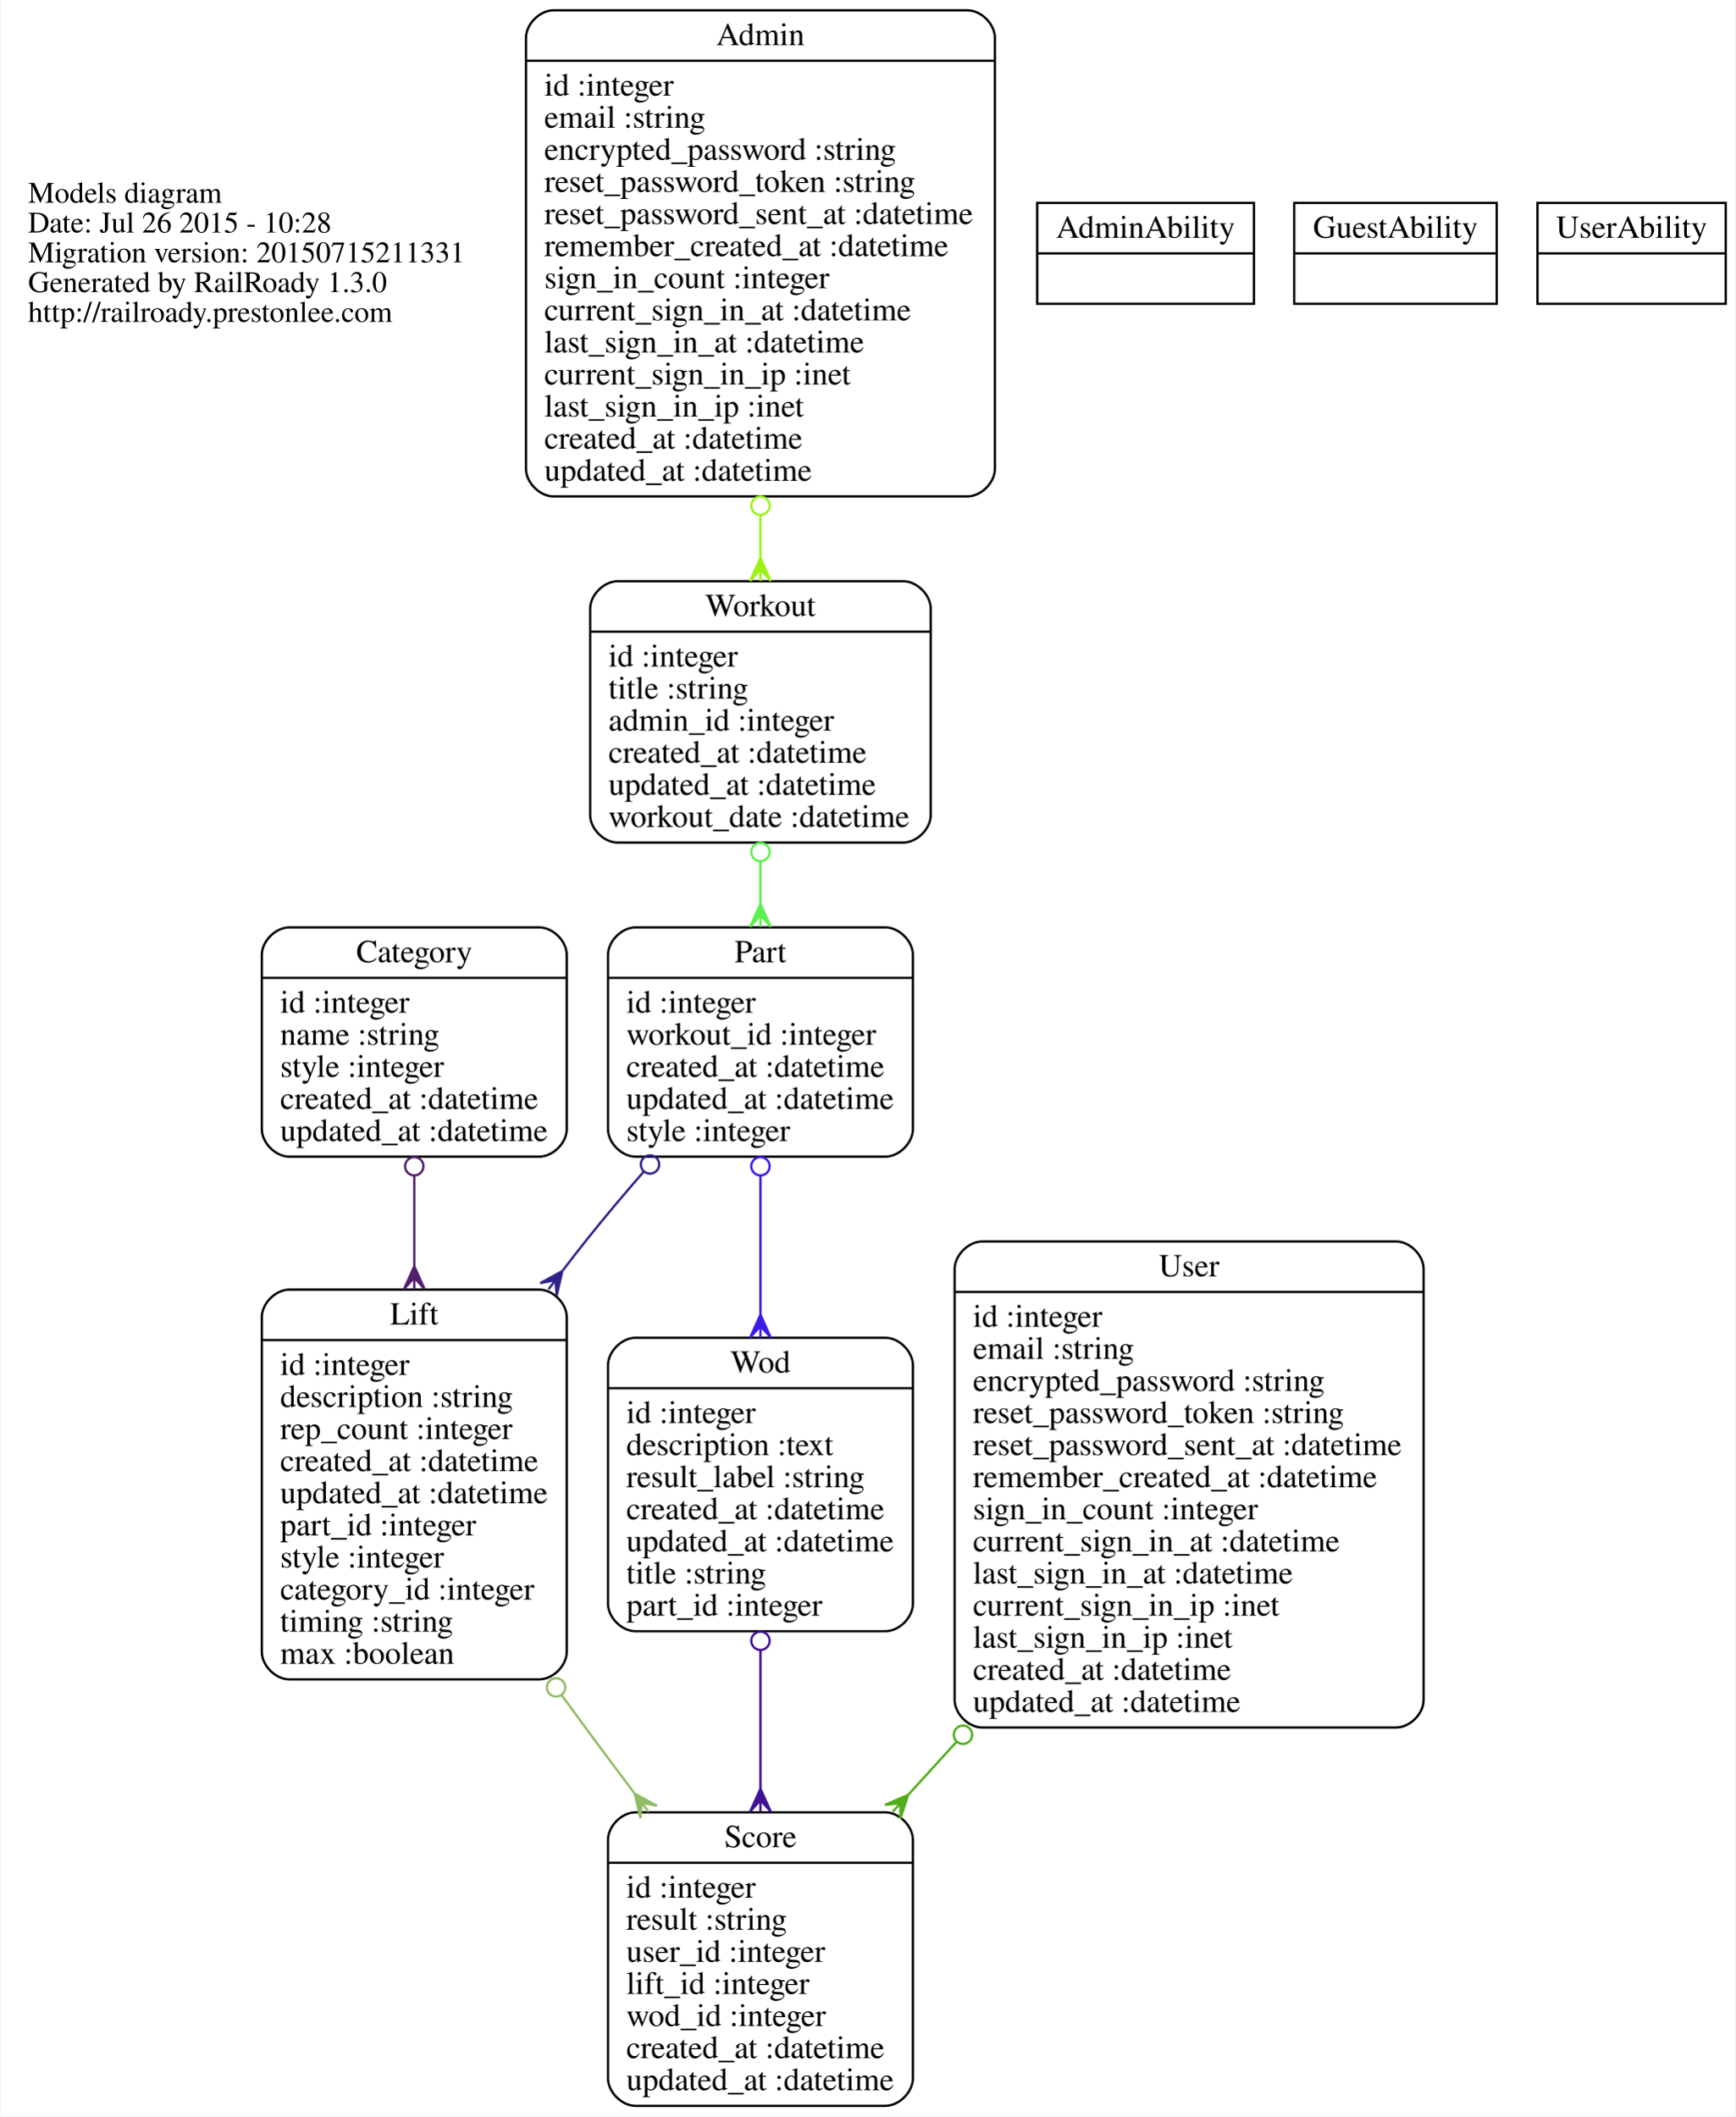
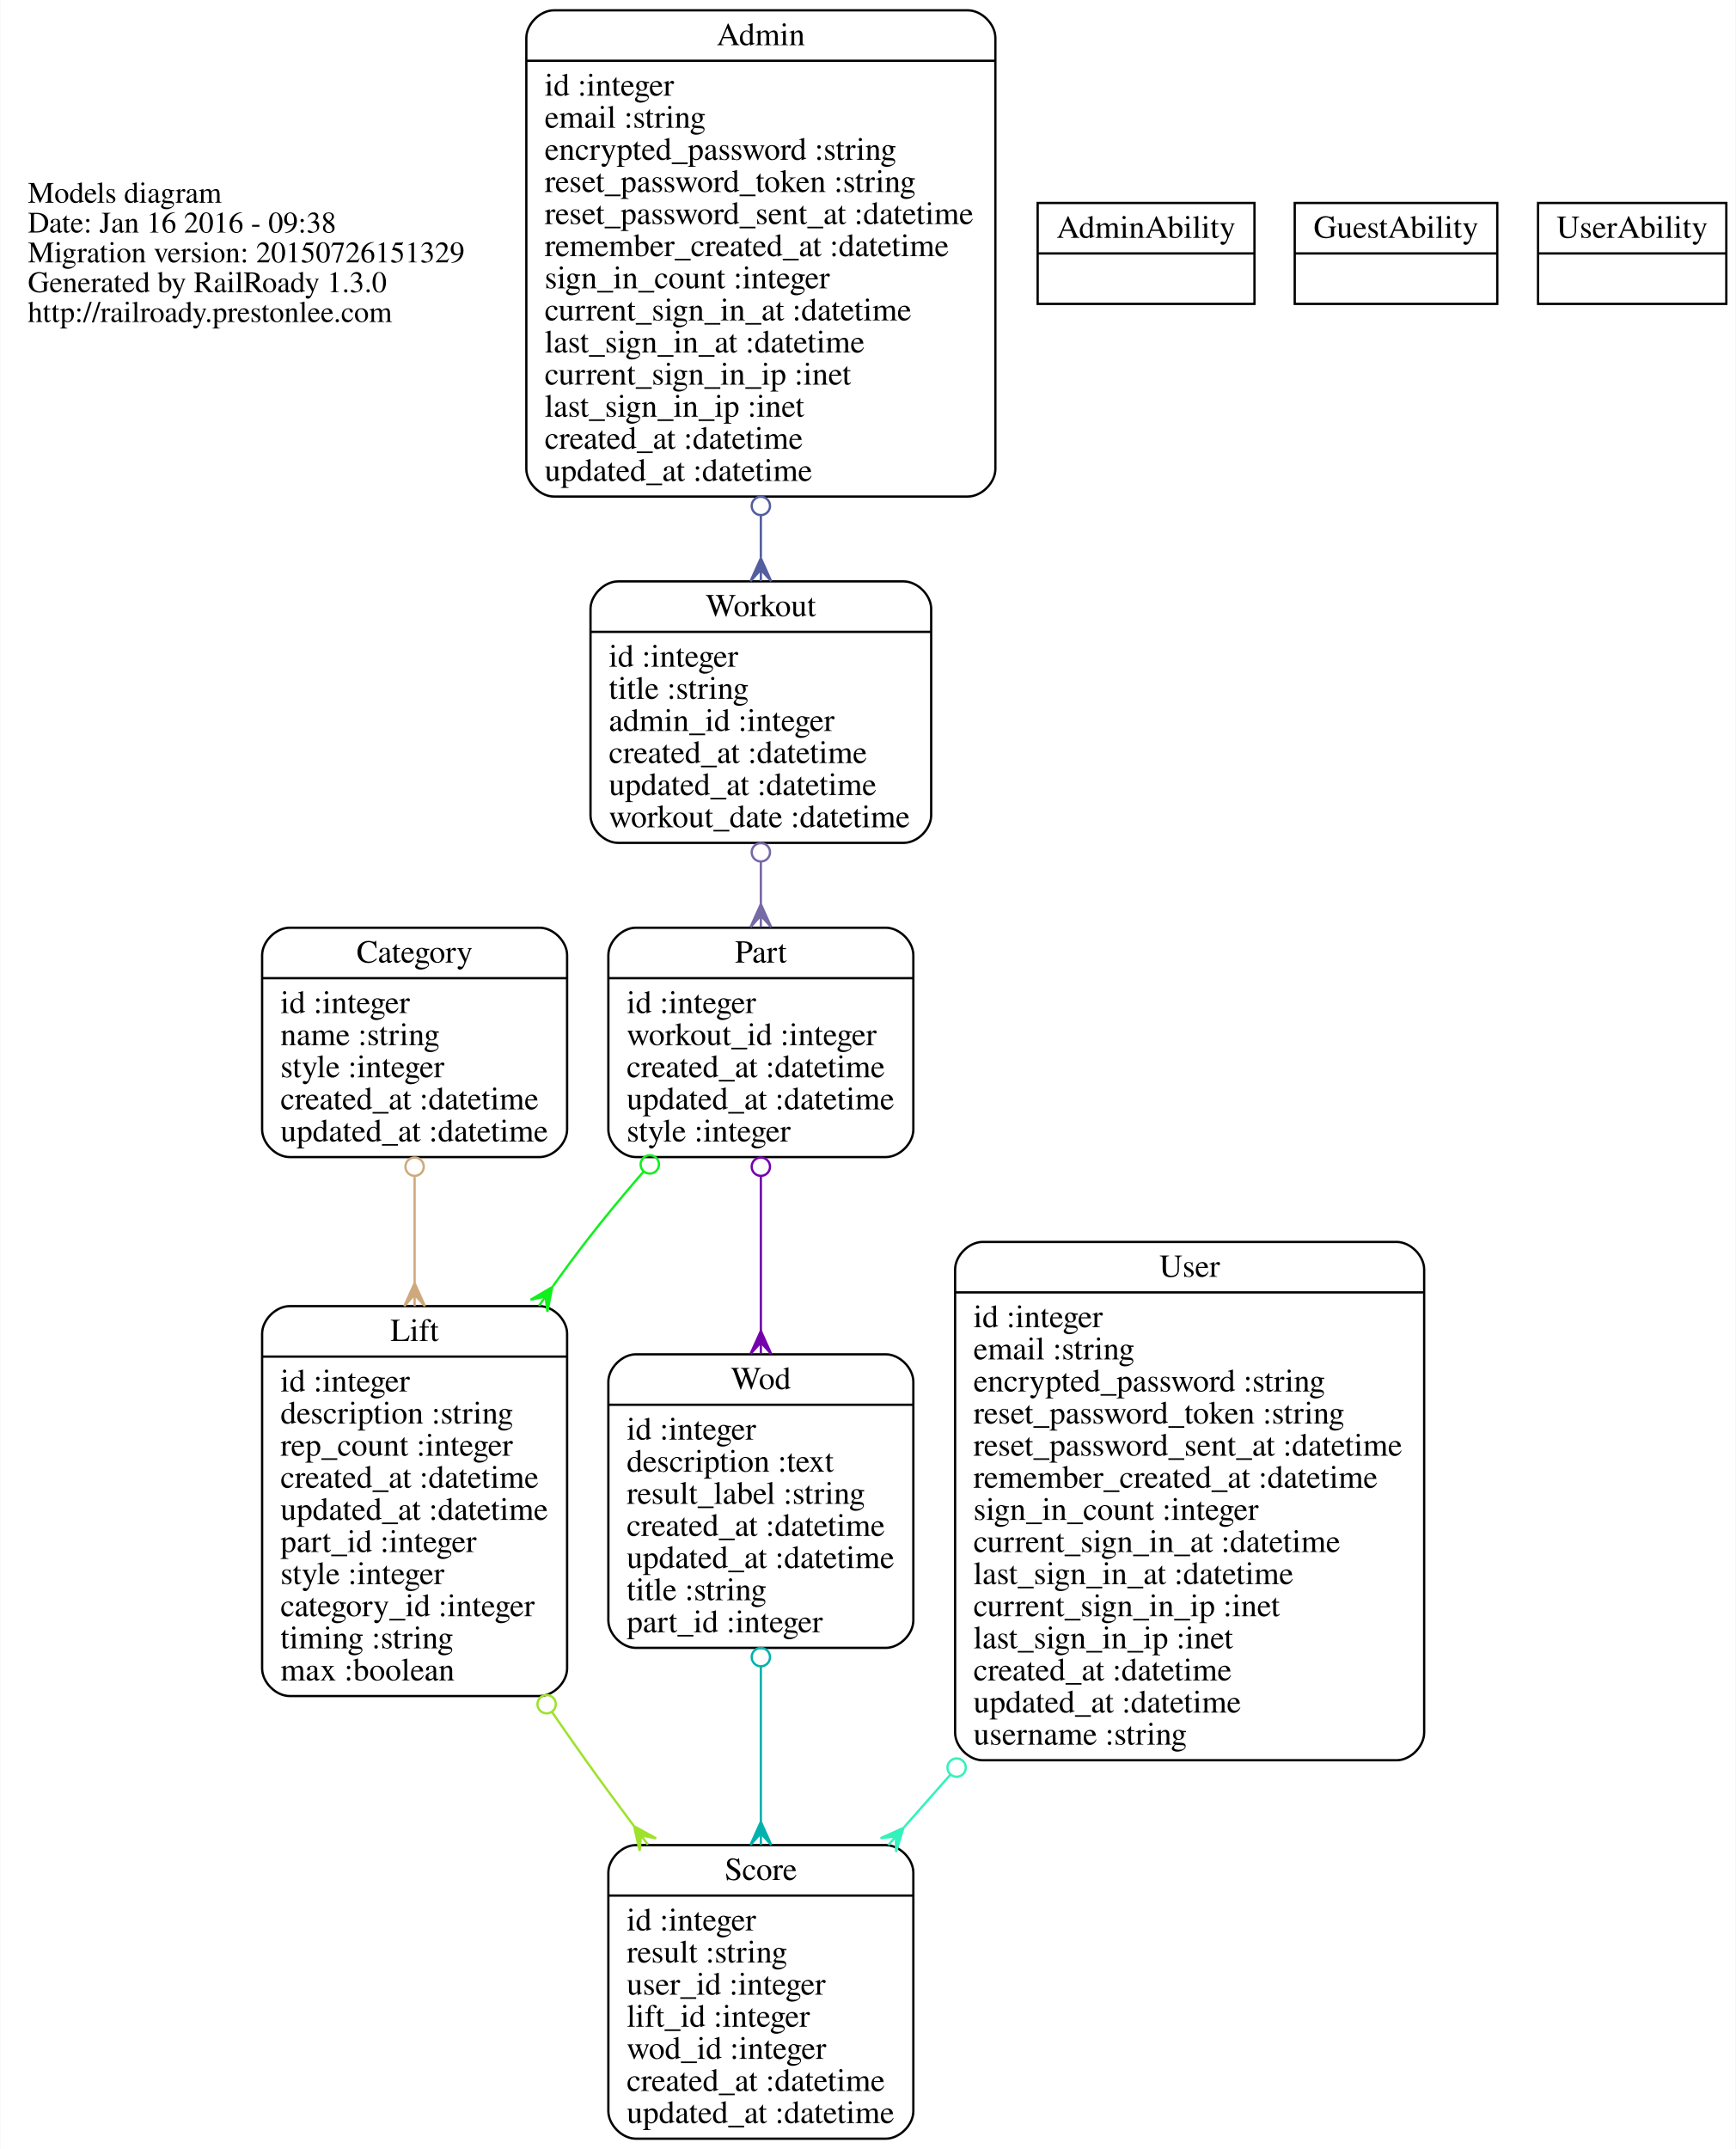
- <svg xmlns="http://www.w3.org/2000/svg" width="757pt" height="923pt" viewBox="0.00 0.00 756.50 923.00">
-   <g id="graph0" class="graph" transform="scale(1 1) rotate(0) translate(4 919)">
-     <polygon fill="white" stroke="none" points="-4,4 -4,-919 752.501,-919 752.501,4 -4,4" />
+ <svg xmlns="http://www.w3.org/2000/svg" width="757pt" height="937pt" viewBox="0.00 0.00 756.74 937.00">
+   <g id="graph0" class="graph" transform="scale(1 1) rotate(0) translate(4 933)">
+     <polygon fill="white" stroke="none" points="-4,4 -4,-933 752.74,-933 752.74,4 -4,4" />
    <g id="node1" class="node">
-       <text text-anchor="start" x="8" y="-830.6" font-family="Times,serif" font-size="13.00">Models diagram</text>
-       <text text-anchor="start" x="8" y="-817.6" font-family="Times,serif" font-size="13.00">Date: Jul 26 2015 - 10:28</text>
-       <text text-anchor="start" x="8" y="-804.6" font-family="Times,serif" font-size="13.00">Migration version: 20150715211331</text>
-       <text text-anchor="start" x="8" y="-791.6" font-family="Times,serif" font-size="13.00">Generated by RailRoady 1.3.0</text>
-       <text text-anchor="start" x="8" y="-778.6" font-family="Times,serif" font-size="13.00">http://railroady.prestonlee.com</text>
+       <text text-anchor="start" x="8" y="-844.6" font-family="Times,serif" font-size="13.00">Models diagram</text>
+       <text text-anchor="start" x="8" y="-831.6" font-family="Times,serif" font-size="13.00">Date: Jan 16 2016 - 09:38</text>
+       <text text-anchor="start" x="8" y="-818.6" font-family="Times,serif" font-size="13.00">Migration version: 20150726151329</text>
+       <text text-anchor="start" x="8" y="-805.6" font-family="Times,serif" font-size="13.00">Generated by RailRoady 1.3.0</text>
+       <text text-anchor="start" x="8" y="-792.6" font-family="Times,serif" font-size="13.00">http://railroady.prestonlee.com</text>
    </g>
    <g id="node2" class="node">
-       <path fill="none" stroke="black" d="M237.172,-702.5C237.172,-702.5 417.728,-702.5 417.728,-702.5 423.728,-702.5 429.728,-708.5 429.728,-714.5 429.728,-714.5 429.728,-902.5 429.728,-902.5 429.728,-908.5 423.728,-914.5 417.728,-914.5 417.728,-914.5 237.172,-914.5 237.172,-914.5 231.172,-914.5 225.172,-908.5 225.172,-902.5 225.172,-902.5 225.172,-714.5 225.172,-714.5 225.172,-708.5 231.172,-702.5 237.172,-702.5" />
-       <text text-anchor="middle" x="327.45" y="-899.3" font-family="Times,serif" font-size="14.00">Admin</text>
-       <polyline fill="none" stroke="black" points="225.172,-892.5 429.728,-892.5 " />
-       <text text-anchor="start" x="233.172" y="-877.3" font-family="Times,serif" font-size="14.00">id :integer</text>
-       <text text-anchor="start" x="233.172" y="-863.3" font-family="Times,serif" font-size="14.00">email :string</text>
-       <text text-anchor="start" x="233.172" y="-849.3" font-family="Times,serif" font-size="14.00">encrypted_password :string</text>
-       <text text-anchor="start" x="233.172" y="-835.3" font-family="Times,serif" font-size="14.00">reset_password_token :string</text>
-       <text text-anchor="start" x="233.172" y="-821.3" font-family="Times,serif" font-size="14.00">reset_password_sent_at :datetime</text>
-       <text text-anchor="start" x="233.172" y="-807.3" font-family="Times,serif" font-size="14.00">remember_created_at :datetime</text>
-       <text text-anchor="start" x="233.172" y="-793.3" font-family="Times,serif" font-size="14.00">sign_in_count :integer</text>
-       <text text-anchor="start" x="233.172" y="-779.3" font-family="Times,serif" font-size="14.00">current_sign_in_at :datetime</text>
-       <text text-anchor="start" x="233.172" y="-765.3" font-family="Times,serif" font-size="14.00">last_sign_in_at :datetime</text>
-       <text text-anchor="start" x="233.172" y="-751.3" font-family="Times,serif" font-size="14.00">current_sign_in_ip :inet</text>
-       <text text-anchor="start" x="233.172" y="-737.3" font-family="Times,serif" font-size="14.00">last_sign_in_ip :inet</text>
-       <text text-anchor="start" x="233.172" y="-723.3" font-family="Times,serif" font-size="14.00">created_at :datetime</text>
-       <text text-anchor="start" x="233.172" y="-709.3" font-family="Times,serif" font-size="14.00">updated_at :datetime</text>
+       <path fill="none" stroke="black" d="M237.41,-716.5C237.41,-716.5 417.966,-716.5 417.966,-716.5 423.966,-716.5 429.966,-722.5 429.966,-728.5 429.966,-728.5 429.966,-916.5 429.966,-916.5 429.966,-922.5 423.966,-928.5 417.966,-928.5 417.966,-928.5 237.41,-928.5 237.41,-928.5 231.41,-928.5 225.41,-922.5 225.41,-916.5 225.41,-916.5 225.41,-728.5 225.41,-728.5 225.41,-722.5 231.41,-716.5 237.41,-716.5" />
+       <text text-anchor="middle" x="327.688" y="-913.3" font-family="Times,serif" font-size="14.00">Admin</text>
+       <polyline fill="none" stroke="black" points="225.41,-906.5 429.966,-906.5 " />
+       <text text-anchor="start" x="233.41" y="-891.3" font-family="Times,serif" font-size="14.00">id :integer</text>
+       <text text-anchor="start" x="233.41" y="-877.3" font-family="Times,serif" font-size="14.00">email :string</text>
+       <text text-anchor="start" x="233.41" y="-863.3" font-family="Times,serif" font-size="14.00">encrypted_password :string</text>
+       <text text-anchor="start" x="233.41" y="-849.3" font-family="Times,serif" font-size="14.00">reset_password_token :string</text>
+       <text text-anchor="start" x="233.41" y="-835.3" font-family="Times,serif" font-size="14.00">reset_password_sent_at :datetime</text>
+       <text text-anchor="start" x="233.41" y="-821.3" font-family="Times,serif" font-size="14.00">remember_created_at :datetime</text>
+       <text text-anchor="start" x="233.41" y="-807.3" font-family="Times,serif" font-size="14.00">sign_in_count :integer</text>
+       <text text-anchor="start" x="233.41" y="-793.3" font-family="Times,serif" font-size="14.00">current_sign_in_at :datetime</text>
+       <text text-anchor="start" x="233.41" y="-779.3" font-family="Times,serif" font-size="14.00">last_sign_in_at :datetime</text>
+       <text text-anchor="start" x="233.41" y="-765.3" font-family="Times,serif" font-size="14.00">current_sign_in_ip :inet</text>
+       <text text-anchor="start" x="233.41" y="-751.3" font-family="Times,serif" font-size="14.00">last_sign_in_ip :inet</text>
+       <text text-anchor="start" x="233.41" y="-737.3" font-family="Times,serif" font-size="14.00">created_at :datetime</text>
+       <text text-anchor="start" x="233.41" y="-723.3" font-family="Times,serif" font-size="14.00">updated_at :datetime</text>
    </g>
    <g id="node12" class="node">
-       <path fill="none" stroke="black" d="M265.165,-551.5C265.165,-551.5 389.734,-551.5 389.734,-551.5 395.734,-551.5 401.734,-557.5 401.734,-563.5 401.734,-563.5 401.734,-653.5 401.734,-653.5 401.734,-659.5 395.734,-665.5 389.734,-665.5 389.734,-665.5 265.165,-665.5 265.165,-665.5 259.165,-665.5 253.165,-659.5 253.165,-653.5 253.165,-653.5 253.165,-563.5 253.165,-563.5 253.165,-557.5 259.165,-551.5 265.165,-551.5" />
-       <text text-anchor="middle" x="327.45" y="-650.3" font-family="Times,serif" font-size="14.00">Workout</text>
-       <polyline fill="none" stroke="black" points="253.165,-643.5 401.734,-643.5 " />
-       <text text-anchor="start" x="261.165" y="-628.3" font-family="Times,serif" font-size="14.00">id :integer</text>
-       <text text-anchor="start" x="261.165" y="-614.3" font-family="Times,serif" font-size="14.00">title :string</text>
-       <text text-anchor="start" x="261.165" y="-600.3" font-family="Times,serif" font-size="14.00">admin_id :integer</text>
-       <text text-anchor="start" x="261.165" y="-586.3" font-family="Times,serif" font-size="14.00">created_at :datetime</text>
-       <text text-anchor="start" x="261.165" y="-572.3" font-family="Times,serif" font-size="14.00">updated_at :datetime</text>
-       <text text-anchor="start" x="261.165" y="-558.3" font-family="Times,serif" font-size="14.00">workout_date :datetime</text>
+       <path fill="none" stroke="black" d="M265.403,-565.5C265.403,-565.5 389.972,-565.5 389.972,-565.5 395.972,-565.5 401.972,-571.5 401.972,-577.5 401.972,-577.5 401.972,-667.5 401.972,-667.5 401.972,-673.5 395.972,-679.5 389.972,-679.5 389.972,-679.5 265.403,-679.5 265.403,-679.5 259.403,-679.5 253.403,-673.5 253.403,-667.5 253.403,-667.5 253.403,-577.5 253.403,-577.5 253.403,-571.5 259.403,-565.5 265.403,-565.5" />
+       <text text-anchor="middle" x="327.688" y="-664.3" font-family="Times,serif" font-size="14.00">Workout</text>
+       <polyline fill="none" stroke="black" points="253.403,-657.5 401.972,-657.5 " />
+       <text text-anchor="start" x="261.403" y="-642.3" font-family="Times,serif" font-size="14.00">id :integer</text>
+       <text text-anchor="start" x="261.403" y="-628.3" font-family="Times,serif" font-size="14.00">title :string</text>
+       <text text-anchor="start" x="261.403" y="-614.3" font-family="Times,serif" font-size="14.00">admin_id :integer</text>
+       <text text-anchor="start" x="261.403" y="-600.3" font-family="Times,serif" font-size="14.00">created_at :datetime</text>
+       <text text-anchor="start" x="261.403" y="-586.3" font-family="Times,serif" font-size="14.00">updated_at :datetime</text>
+       <text text-anchor="start" x="261.403" y="-572.3" font-family="Times,serif" font-size="14.00">workout_date :datetime</text>
    </g>
    <g id="edge1" class="edge">
-       <path fill="none" stroke="#9bf218" d="M327.45,-694.119C327.45,-687.975 327.45,-681.907 327.45,-676.012" />
-       <ellipse fill="none" stroke="#9bf218" cx="327.45" cy="-698.413" rx="4" ry="4" />
-       <polygon fill="#9bf218" stroke="#9bf218" points="327.45,-675.609 331.95,-665.608 327.45,-670.609 327.45,-665.609 327.45,-665.609 327.45,-665.609 327.45,-670.609 322.95,-665.609 327.45,-675.609 327.45,-675.609" />
+       <path fill="none" stroke="#535e9f" d="M327.688,-708.119C327.688,-701.975 327.688,-695.907 327.688,-690.012" />
+       <ellipse fill="none" stroke="#535e9f" cx="327.688" cy="-712.413" rx="4" ry="4" />
+       <polygon fill="#535e9f" stroke="#535e9f" points="327.688,-689.609 332.188,-679.608 327.688,-684.609 327.688,-679.609 327.688,-679.609 327.688,-679.609 327.688,-684.609 323.188,-679.609 327.688,-689.609 327.688,-689.609" />
    </g>
    <g id="node3" class="node">
-       <polygon fill="none" stroke="black" points="448.17,-786.5 448.17,-830.5 542.729,-830.5 542.729,-786.5 448.17,-786.5" />
-       <text text-anchor="middle" x="495.45" y="-815.3" font-family="Times,serif" font-size="14.00">AdminAbility</text>
-       <polyline fill="none" stroke="black" points="448.17,-808.5 542.729,-808.5 " />
-       <text text-anchor="middle" x="495.45" y="-793.3" font-family="Times,serif" font-size="14.00"> </text>
+       <polygon fill="none" stroke="black" points="448.408,-800.5 448.408,-844.5 542.967,-844.5 542.967,-800.5 448.408,-800.5" />
+       <text text-anchor="middle" x="495.688" y="-829.3" font-family="Times,serif" font-size="14.00">AdminAbility</text>
+       <polyline fill="none" stroke="black" points="448.408,-822.5 542.967,-822.5 " />
+       <text text-anchor="middle" x="495.688" y="-807.3" font-family="Times,serif" font-size="14.00"> </text>
    </g>
    <g id="node4" class="node">
-       <path fill="none" stroke="black" d="M121.944,-414.5C121.944,-414.5 230.955,-414.5 230.955,-414.5 236.955,-414.5 242.955,-420.5 242.955,-426.5 242.955,-426.5 242.955,-502.5 242.955,-502.5 242.955,-508.5 236.955,-514.5 230.955,-514.5 230.955,-514.5 121.944,-514.5 121.944,-514.5 115.944,-514.5 109.944,-508.5 109.944,-502.5 109.944,-502.5 109.944,-426.5 109.944,-426.5 109.944,-420.5 115.944,-414.5 121.944,-414.5" />
-       <text text-anchor="middle" x="176.45" y="-499.3" font-family="Times,serif" font-size="14.00">Category</text>
-       <polyline fill="none" stroke="black" points="109.944,-492.5 242.955,-492.5 " />
-       <text text-anchor="start" x="117.944" y="-477.3" font-family="Times,serif" font-size="14.00">id :integer</text>
-       <text text-anchor="start" x="117.944" y="-463.3" font-family="Times,serif" font-size="14.00">name :string</text>
-       <text text-anchor="start" x="117.944" y="-449.3" font-family="Times,serif" font-size="14.00">style :integer</text>
-       <text text-anchor="start" x="117.944" y="-435.3" font-family="Times,serif" font-size="14.00">created_at :datetime</text>
-       <text text-anchor="start" x="117.944" y="-421.3" font-family="Times,serif" font-size="14.00">updated_at :datetime</text>
+       <path fill="none" stroke="black" d="M122.182,-428.5C122.182,-428.5 231.193,-428.5 231.193,-428.5 237.193,-428.5 243.193,-434.5 243.193,-440.5 243.193,-440.5 243.193,-516.5 243.193,-516.5 243.193,-522.5 237.193,-528.5 231.193,-528.5 231.193,-528.5 122.182,-528.5 122.182,-528.5 116.182,-528.5 110.182,-522.5 110.182,-516.5 110.182,-516.5 110.182,-440.5 110.182,-440.5 110.182,-434.5 116.182,-428.5 122.182,-428.5" />
+       <text text-anchor="middle" x="176.688" y="-513.3" font-family="Times,serif" font-size="14.00">Category</text>
+       <polyline fill="none" stroke="black" points="110.182,-506.5 243.193,-506.5 " />
+       <text text-anchor="start" x="118.182" y="-491.3" font-family="Times,serif" font-size="14.00">id :integer</text>
+       <text text-anchor="start" x="118.182" y="-477.3" font-family="Times,serif" font-size="14.00">name :string</text>
+       <text text-anchor="start" x="118.182" y="-463.3" font-family="Times,serif" font-size="14.00">style :integer</text>
+       <text text-anchor="start" x="118.182" y="-449.3" font-family="Times,serif" font-size="14.00">created_at :datetime</text>
+       <text text-anchor="start" x="118.182" y="-435.3" font-family="Times,serif" font-size="14.00">updated_at :datetime</text>
    </g>
    <g id="node6" class="node">
-       <path fill="none" stroke="black" d="M121.944,-186.5C121.944,-186.5 230.955,-186.5 230.955,-186.5 236.955,-186.5 242.955,-192.5 242.955,-198.5 242.955,-198.5 242.955,-344.5 242.955,-344.5 242.955,-350.5 236.955,-356.5 230.955,-356.5 230.955,-356.5 121.944,-356.5 121.944,-356.5 115.944,-356.5 109.944,-350.5 109.944,-344.5 109.944,-344.5 109.944,-198.5 109.944,-198.5 109.944,-192.5 115.944,-186.5 121.944,-186.5" />
-       <text text-anchor="middle" x="176.45" y="-341.3" font-family="Times,serif" font-size="14.00">Lift</text>
-       <polyline fill="none" stroke="black" points="109.944,-334.5 242.955,-334.5 " />
-       <text text-anchor="start" x="117.944" y="-319.3" font-family="Times,serif" font-size="14.00">id :integer</text>
-       <text text-anchor="start" x="117.944" y="-305.3" font-family="Times,serif" font-size="14.00">description :string</text>
-       <text text-anchor="start" x="117.944" y="-291.3" font-family="Times,serif" font-size="14.00">rep_count :integer</text>
-       <text text-anchor="start" x="117.944" y="-277.3" font-family="Times,serif" font-size="14.00">created_at :datetime</text>
-       <text text-anchor="start" x="117.944" y="-263.3" font-family="Times,serif" font-size="14.00">updated_at :datetime</text>
-       <text text-anchor="start" x="117.944" y="-249.3" font-family="Times,serif" font-size="14.00">part_id :integer</text>
-       <text text-anchor="start" x="117.944" y="-235.3" font-family="Times,serif" font-size="14.00">style :integer</text>
-       <text text-anchor="start" x="117.944" y="-221.3" font-family="Times,serif" font-size="14.00">category_id :integer</text>
-       <text text-anchor="start" x="117.944" y="-207.3" font-family="Times,serif" font-size="14.00">timing :string</text>
-       <text text-anchor="start" x="117.944" y="-193.3" font-family="Times,serif" font-size="14.00">max :boolean</text>
+       <path fill="none" stroke="black" d="M122.182,-193.5C122.182,-193.5 231.193,-193.5 231.193,-193.5 237.193,-193.5 243.193,-199.5 243.193,-205.5 243.193,-205.5 243.193,-351.5 243.193,-351.5 243.193,-357.5 237.193,-363.5 231.193,-363.5 231.193,-363.5 122.182,-363.5 122.182,-363.5 116.182,-363.5 110.182,-357.5 110.182,-351.5 110.182,-351.5 110.182,-205.5 110.182,-205.5 110.182,-199.5 116.182,-193.5 122.182,-193.5" />
+       <text text-anchor="middle" x="176.688" y="-348.3" font-family="Times,serif" font-size="14.00">Lift</text>
+       <polyline fill="none" stroke="black" points="110.182,-341.5 243.193,-341.5 " />
+       <text text-anchor="start" x="118.182" y="-326.3" font-family="Times,serif" font-size="14.00">id :integer</text>
+       <text text-anchor="start" x="118.182" y="-312.3" font-family="Times,serif" font-size="14.00">description :string</text>
+       <text text-anchor="start" x="118.182" y="-298.3" font-family="Times,serif" font-size="14.00">rep_count :integer</text>
+       <text text-anchor="start" x="118.182" y="-284.3" font-family="Times,serif" font-size="14.00">created_at :datetime</text>
+       <text text-anchor="start" x="118.182" y="-270.3" font-family="Times,serif" font-size="14.00">updated_at :datetime</text>
+       <text text-anchor="start" x="118.182" y="-256.3" font-family="Times,serif" font-size="14.00">part_id :integer</text>
+       <text text-anchor="start" x="118.182" y="-242.3" font-family="Times,serif" font-size="14.00">style :integer</text>
+       <text text-anchor="start" x="118.182" y="-228.3" font-family="Times,serif" font-size="14.00">category_id :integer</text>
+       <text text-anchor="start" x="118.182" y="-214.3" font-family="Times,serif" font-size="14.00">timing :string</text>
+       <text text-anchor="start" x="118.182" y="-200.3" font-family="Times,serif" font-size="14.00">max :boolean</text>
    </g>
    <g id="edge2" class="edge">
-       <path fill="none" stroke="#521f6d" d="M176.45,-405.886C176.45,-393.545 176.45,-380.197 176.45,-366.878" />
-       <ellipse fill="none" stroke="#521f6d" cx="176.45" cy="-410.313" rx="4" ry="4" />
-       <polygon fill="#521f6d" stroke="#521f6d" points="176.45,-366.716 180.95,-356.716 176.45,-361.716 176.45,-356.716 176.45,-356.716 176.45,-356.716 176.45,-361.716 171.95,-356.716 176.45,-366.716 176.45,-366.716" />
+       <path fill="none" stroke="#cfa97e" d="M176.688,-419.843C176.688,-405.403 176.688,-389.532 176.688,-373.819" />
+       <ellipse fill="none" stroke="#cfa97e" cx="176.688" cy="-424.302" rx="4" ry="4" />
+       <polygon fill="#cfa97e" stroke="#cfa97e" points="176.688,-373.532 181.188,-363.532 176.688,-368.532 176.688,-363.532 176.688,-363.532 176.688,-363.532 176.688,-368.532 172.188,-363.532 176.688,-373.532 176.688,-373.532" />
    </g>
    <g id="node5" class="node">
-       <polygon fill="none" stroke="black" points="560.284,-786.5 560.284,-830.5 648.615,-830.5 648.615,-786.5 560.284,-786.5" />
-       <text text-anchor="middle" x="604.45" y="-815.3" font-family="Times,serif" font-size="14.00">GuestAbility</text>
-       <polyline fill="none" stroke="black" points="560.284,-808.5 648.615,-808.5 " />
-       <text text-anchor="middle" x="604.45" y="-793.3" font-family="Times,serif" font-size="14.00"> </text>
+       <polygon fill="none" stroke="black" points="560.522,-800.5 560.522,-844.5 648.853,-844.5 648.853,-800.5 560.522,-800.5" />
+       <text text-anchor="middle" x="604.688" y="-829.3" font-family="Times,serif" font-size="14.00">GuestAbility</text>
+       <polyline fill="none" stroke="black" points="560.522,-822.5 648.853,-822.5 " />
+       <text text-anchor="middle" x="604.688" y="-807.3" font-family="Times,serif" font-size="14.00"> </text>
    </g>
    <g id="node8" class="node">
-       <path fill="none" stroke="black" d="M272.944,-0.5C272.944,-0.5 381.955,-0.5 381.955,-0.5 387.955,-0.5 393.955,-6.5 393.955,-12.5 393.955,-12.5 393.955,-116.5 393.955,-116.5 393.955,-122.5 387.955,-128.5 381.955,-128.5 381.955,-128.5 272.944,-128.5 272.944,-128.5 266.944,-128.5 260.944,-122.5 260.944,-116.5 260.944,-116.5 260.944,-12.5 260.944,-12.5 260.944,-6.5 266.944,-0.5 272.944,-0.5" />
-       <text text-anchor="middle" x="327.45" y="-113.3" font-family="Times,serif" font-size="14.00">Score</text>
-       <polyline fill="none" stroke="black" points="260.944,-106.5 393.955,-106.5 " />
-       <text text-anchor="start" x="268.944" y="-91.3" font-family="Times,serif" font-size="14.00">id :integer</text>
-       <text text-anchor="start" x="268.944" y="-77.3" font-family="Times,serif" font-size="14.00">result :string</text>
-       <text text-anchor="start" x="268.944" y="-63.3" font-family="Times,serif" font-size="14.00">user_id :integer</text>
-       <text text-anchor="start" x="268.944" y="-49.3" font-family="Times,serif" font-size="14.00">lift_id :integer</text>
-       <text text-anchor="start" x="268.944" y="-35.3" font-family="Times,serif" font-size="14.00">wod_id :integer</text>
-       <text text-anchor="start" x="268.944" y="-21.3" font-family="Times,serif" font-size="14.00">created_at :datetime</text>
-       <text text-anchor="start" x="268.944" y="-7.3" font-family="Times,serif" font-size="14.00">updated_at :datetime</text>
+       <path fill="none" stroke="black" d="M273.182,-0.5C273.182,-0.5 382.193,-0.5 382.193,-0.5 388.193,-0.5 394.193,-6.5 394.193,-12.5 394.193,-12.5 394.193,-116.5 394.193,-116.5 394.193,-122.5 388.193,-128.5 382.193,-128.5 382.193,-128.5 273.182,-128.5 273.182,-128.5 267.182,-128.5 261.182,-122.5 261.182,-116.5 261.182,-116.5 261.182,-12.5 261.182,-12.5 261.182,-6.5 267.182,-0.5 273.182,-0.5" />
+       <text text-anchor="middle" x="327.688" y="-113.3" font-family="Times,serif" font-size="14.00">Score</text>
+       <polyline fill="none" stroke="black" points="261.182,-106.5 394.193,-106.5 " />
+       <text text-anchor="start" x="269.182" y="-91.3" font-family="Times,serif" font-size="14.00">id :integer</text>
+       <text text-anchor="start" x="269.182" y="-77.3" font-family="Times,serif" font-size="14.00">result :string</text>
+       <text text-anchor="start" x="269.182" y="-63.3" font-family="Times,serif" font-size="14.00">user_id :integer</text>
+       <text text-anchor="start" x="269.182" y="-49.3" font-family="Times,serif" font-size="14.00">lift_id :integer</text>
+       <text text-anchor="start" x="269.182" y="-35.3" font-family="Times,serif" font-size="14.00">wod_id :integer</text>
+       <text text-anchor="start" x="269.182" y="-21.3" font-family="Times,serif" font-size="14.00">created_at :datetime</text>
+       <text text-anchor="start" x="269.182" y="-7.3" font-family="Times,serif" font-size="14.00">updated_at :datetime</text>
    </g>
    <g id="edge3" class="edge">
-       <path fill="none" stroke="#91bc66" d="M240.84,-179.504C244.413,-174.586 247.966,-169.726 251.45,-165 258.183,-155.865 265.33,-146.318 272.443,-136.906" />
-       <ellipse fill="none" stroke="#91bc66" cx="238.308" cy="-182.999" rx="4" ry="4" />
-       <polygon fill="#91bc66" stroke="#91bc66" points="272.634,-136.654 282.26,-131.402 275.654,-132.669 278.674,-128.684 278.674,-128.684 278.674,-128.684 275.654,-132.669 275.087,-125.966 272.634,-136.654 272.634,-136.654" />
+       <path fill="none" stroke="#9ee22b" d="M236.622,-186.507C241.661,-179.191 246.727,-171.947 251.688,-165 258.234,-155.833 265.244,-146.301 272.262,-136.926" />
+       <ellipse fill="none" stroke="#9ee22b" cx="234.267" cy="-189.94" rx="4" ry="4" />
+       <polygon fill="#9ee22b" stroke="#9ee22b" points="272.408,-136.732 282.016,-131.447 275.414,-132.737 278.42,-128.741 278.42,-128.741 278.42,-128.741 275.414,-132.737 274.824,-126.036 272.408,-136.732 272.408,-136.732" />
    </g>
    <g id="node7" class="node">
-       <path fill="none" stroke="black" d="M272.944,-414.5C272.944,-414.5 381.955,-414.5 381.955,-414.5 387.955,-414.5 393.955,-420.5 393.955,-426.5 393.955,-426.5 393.955,-502.5 393.955,-502.5 393.955,-508.5 387.955,-514.5 381.955,-514.5 381.955,-514.5 272.944,-514.5 272.944,-514.5 266.944,-514.5 260.944,-508.5 260.944,-502.5 260.944,-502.5 260.944,-426.5 260.944,-426.5 260.944,-420.5 266.944,-414.5 272.944,-414.5" />
-       <text text-anchor="middle" x="327.45" y="-499.3" font-family="Times,serif" font-size="14.00">Part</text>
-       <polyline fill="none" stroke="black" points="260.944,-492.5 393.955,-492.5 " />
-       <text text-anchor="start" x="268.944" y="-477.3" font-family="Times,serif" font-size="14.00">id :integer</text>
-       <text text-anchor="start" x="268.944" y="-463.3" font-family="Times,serif" font-size="14.00">workout_id :integer</text>
-       <text text-anchor="start" x="268.944" y="-449.3" font-family="Times,serif" font-size="14.00">created_at :datetime</text>
-       <text text-anchor="start" x="268.944" y="-435.3" font-family="Times,serif" font-size="14.00">updated_at :datetime</text>
-       <text text-anchor="start" x="268.944" y="-421.3" font-family="Times,serif" font-size="14.00">style :integer</text>
+       <path fill="none" stroke="black" d="M273.182,-428.5C273.182,-428.5 382.193,-428.5 382.193,-428.5 388.193,-428.5 394.193,-434.5 394.193,-440.5 394.193,-440.5 394.193,-516.5 394.193,-516.5 394.193,-522.5 388.193,-528.5 382.193,-528.5 382.193,-528.5 273.182,-528.5 273.182,-528.5 267.182,-528.5 261.182,-522.5 261.182,-516.5 261.182,-516.5 261.182,-440.5 261.182,-440.5 261.182,-434.5 267.182,-428.5 273.182,-428.5" />
+       <text text-anchor="middle" x="327.688" y="-513.3" font-family="Times,serif" font-size="14.00">Part</text>
+       <polyline fill="none" stroke="black" points="261.182,-506.5 394.193,-506.5 " />
+       <text text-anchor="start" x="269.182" y="-491.3" font-family="Times,serif" font-size="14.00">id :integer</text>
+       <text text-anchor="start" x="269.182" y="-477.3" font-family="Times,serif" font-size="14.00">workout_id :integer</text>
+       <text text-anchor="start" x="269.182" y="-463.3" font-family="Times,serif" font-size="14.00">created_at :datetime</text>
+       <text text-anchor="start" x="269.182" y="-449.3" font-family="Times,serif" font-size="14.00">updated_at :datetime</text>
+       <text text-anchor="start" x="269.182" y="-435.3" font-family="Times,serif" font-size="14.00">style :integer</text>
    </g>
    <g id="edge4" class="edge">
-       <path fill="none" stroke="#2e228b" d="M276.589,-408.032C268.01,-398.185 259.337,-387.908 251.45,-378 248.038,-373.714 244.596,-369.288 241.161,-364.788" />
-       <ellipse fill="none" stroke="#2e228b" cx="279.273" cy="-411.093" rx="4" ry="4" />
-       <polygon fill="#2e228b" stroke="#2e228b" points="241.019,-364.6 238.583,-353.908 238.006,-360.61 234.992,-356.62 234.992,-356.62 234.992,-356.62 238.006,-360.61 231.401,-359.332 241.019,-364.6 241.019,-364.6" />
+       <path fill="none" stroke="#11ef1d" d="M276.574,-422.23C268.024,-412.361 259.425,-402.025 251.688,-392 246.797,-385.663 241.878,-379.018 237.026,-372.26" />
+       <ellipse fill="none" stroke="#11ef1d" cx="279.252" cy="-425.296" rx="4" ry="4" />
+       <polygon fill="#11ef1d" stroke="#11ef1d" points="236.707,-371.81 234.592,-361.05 233.814,-367.732 230.922,-363.653 230.922,-363.653 230.922,-363.653 233.814,-367.732 227.251,-366.256 236.707,-371.81 236.707,-371.81" />
    </g>
    <g id="node11" class="node">
-       <path fill="none" stroke="black" d="M272.944,-207.5C272.944,-207.5 381.955,-207.5 381.955,-207.5 387.955,-207.5 393.955,-213.5 393.955,-219.5 393.955,-219.5 393.955,-323.5 393.955,-323.5 393.955,-329.5 387.955,-335.5 381.955,-335.5 381.955,-335.5 272.944,-335.5 272.944,-335.5 266.944,-335.5 260.944,-329.5 260.944,-323.5 260.944,-323.5 260.944,-219.5 260.944,-219.5 260.944,-213.5 266.944,-207.5 272.944,-207.5" />
-       <text text-anchor="middle" x="327.45" y="-320.3" font-family="Times,serif" font-size="14.00">Wod</text>
-       <polyline fill="none" stroke="black" points="260.944,-313.5 393.955,-313.5 " />
-       <text text-anchor="start" x="268.944" y="-298.3" font-family="Times,serif" font-size="14.00">id :integer</text>
-       <text text-anchor="start" x="268.944" y="-284.3" font-family="Times,serif" font-size="14.00">description :text</text>
-       <text text-anchor="start" x="268.944" y="-270.3" font-family="Times,serif" font-size="14.00">result_label :string</text>
-       <text text-anchor="start" x="268.944" y="-256.3" font-family="Times,serif" font-size="14.00">created_at :datetime</text>
-       <text text-anchor="start" x="268.944" y="-242.3" font-family="Times,serif" font-size="14.00">updated_at :datetime</text>
-       <text text-anchor="start" x="268.944" y="-228.3" font-family="Times,serif" font-size="14.00">title :string</text>
-       <text text-anchor="start" x="268.944" y="-214.3" font-family="Times,serif" font-size="14.00">part_id :integer</text>
+       <path fill="none" stroke="black" d="M273.182,-214.5C273.182,-214.5 382.193,-214.5 382.193,-214.5 388.193,-214.5 394.193,-220.5 394.193,-226.5 394.193,-226.5 394.193,-330.5 394.193,-330.5 394.193,-336.5 388.193,-342.5 382.193,-342.5 382.193,-342.5 273.182,-342.5 273.182,-342.5 267.182,-342.5 261.182,-336.5 261.182,-330.5 261.182,-330.5 261.182,-226.5 261.182,-226.5 261.182,-220.5 267.182,-214.5 273.182,-214.5" />
+       <text text-anchor="middle" x="327.688" y="-327.3" font-family="Times,serif" font-size="14.00">Wod</text>
+       <polyline fill="none" stroke="black" points="261.182,-320.5 394.193,-320.5 " />
+       <text text-anchor="start" x="269.182" y="-305.3" font-family="Times,serif" font-size="14.00">id :integer</text>
+       <text text-anchor="start" x="269.182" y="-291.3" font-family="Times,serif" font-size="14.00">description :text</text>
+       <text text-anchor="start" x="269.182" y="-277.3" font-family="Times,serif" font-size="14.00">result_label :string</text>
+       <text text-anchor="start" x="269.182" y="-263.3" font-family="Times,serif" font-size="14.00">created_at :datetime</text>
+       <text text-anchor="start" x="269.182" y="-249.3" font-family="Times,serif" font-size="14.00">updated_at :datetime</text>
+       <text text-anchor="start" x="269.182" y="-235.3" font-family="Times,serif" font-size="14.00">title :string</text>
+       <text text-anchor="start" x="269.182" y="-221.3" font-family="Times,serif" font-size="14.00">part_id :integer</text>
    </g>
    <g id="edge5" class="edge">
-       <path fill="none" stroke="#3c1ae9" d="M327.45,-406.269C327.45,-387.217 327.45,-365.729 327.45,-345.641" />
-       <ellipse fill="none" stroke="#3c1ae9" cx="327.45" cy="-410.313" rx="4" ry="4" />
-       <polygon fill="#3c1ae9" stroke="#3c1ae9" points="327.45,-345.597 331.95,-335.597 327.45,-340.597 327.45,-335.597 327.45,-335.597 327.45,-335.597 327.45,-340.597 322.95,-335.597 327.45,-345.597 327.45,-345.597" />
+       <path fill="none" stroke="#7501ad" d="M327.688,-420.236C327.688,-399.182 327.688,-375.044 327.688,-352.773" />
+       <ellipse fill="none" stroke="#7501ad" cx="327.688" cy="-424.302" rx="4" ry="4" />
+       <polygon fill="#7501ad" stroke="#7501ad" points="327.688,-352.69 332.188,-342.69 327.688,-347.69 327.688,-342.69 327.688,-342.69 327.688,-342.69 327.688,-347.69 323.188,-342.69 327.688,-352.69 327.688,-352.69" />
    </g>
    <g id="node9" class="node">
-       <path fill="none" stroke="black" d="M424.172,-165.5C424.172,-165.5 604.728,-165.5 604.728,-165.5 610.728,-165.5 616.728,-171.5 616.728,-177.5 616.728,-177.5 616.728,-365.5 616.728,-365.5 616.728,-371.5 610.728,-377.5 604.728,-377.5 604.728,-377.5 424.172,-377.5 424.172,-377.5 418.172,-377.5 412.172,-371.5 412.172,-365.5 412.172,-365.5 412.172,-177.5 412.172,-177.5 412.172,-171.5 418.172,-165.5 424.172,-165.5" />
-       <text text-anchor="middle" x="514.45" y="-362.3" font-family="Times,serif" font-size="14.00">User</text>
-       <polyline fill="none" stroke="black" points="412.172,-355.5 616.728,-355.5 " />
-       <text text-anchor="start" x="420.172" y="-340.3" font-family="Times,serif" font-size="14.00">id :integer</text>
-       <text text-anchor="start" x="420.172" y="-326.3" font-family="Times,serif" font-size="14.00">email :string</text>
-       <text text-anchor="start" x="420.172" y="-312.3" font-family="Times,serif" font-size="14.00">encrypted_password :string</text>
-       <text text-anchor="start" x="420.172" y="-298.3" font-family="Times,serif" font-size="14.00">reset_password_token :string</text>
-       <text text-anchor="start" x="420.172" y="-284.3" font-family="Times,serif" font-size="14.00">reset_password_sent_at :datetime</text>
-       <text text-anchor="start" x="420.172" y="-270.3" font-family="Times,serif" font-size="14.00">remember_created_at :datetime</text>
-       <text text-anchor="start" x="420.172" y="-256.3" font-family="Times,serif" font-size="14.00">sign_in_count :integer</text>
-       <text text-anchor="start" x="420.172" y="-242.3" font-family="Times,serif" font-size="14.00">current_sign_in_at :datetime</text>
-       <text text-anchor="start" x="420.172" y="-228.3" font-family="Times,serif" font-size="14.00">last_sign_in_at :datetime</text>
-       <text text-anchor="start" x="420.172" y="-214.3" font-family="Times,serif" font-size="14.00">current_sign_in_ip :inet</text>
-       <text text-anchor="start" x="420.172" y="-200.3" font-family="Times,serif" font-size="14.00">last_sign_in_ip :inet</text>
-       <text text-anchor="start" x="420.172" y="-186.3" font-family="Times,serif" font-size="14.00">created_at :datetime</text>
-       <text text-anchor="start" x="420.172" y="-172.3" font-family="Times,serif" font-size="14.00">updated_at :datetime</text>
+       <path fill="none" stroke="black" d="M424.41,-165.5C424.41,-165.5 604.966,-165.5 604.966,-165.5 610.966,-165.5 616.966,-171.5 616.966,-177.5 616.966,-177.5 616.966,-379.5 616.966,-379.5 616.966,-385.5 610.966,-391.5 604.966,-391.5 604.966,-391.5 424.41,-391.5 424.41,-391.5 418.41,-391.5 412.41,-385.5 412.41,-379.5 412.41,-379.5 412.41,-177.5 412.41,-177.5 412.41,-171.5 418.41,-165.5 424.41,-165.5" />
+       <text text-anchor="middle" x="514.688" y="-376.3" font-family="Times,serif" font-size="14.00">User</text>
+       <polyline fill="none" stroke="black" points="412.41,-369.5 616.966,-369.5 " />
+       <text text-anchor="start" x="420.41" y="-354.3" font-family="Times,serif" font-size="14.00">id :integer</text>
+       <text text-anchor="start" x="420.41" y="-340.3" font-family="Times,serif" font-size="14.00">email :string</text>
+       <text text-anchor="start" x="420.41" y="-326.3" font-family="Times,serif" font-size="14.00">encrypted_password :string</text>
+       <text text-anchor="start" x="420.41" y="-312.3" font-family="Times,serif" font-size="14.00">reset_password_token :string</text>
+       <text text-anchor="start" x="420.41" y="-298.3" font-family="Times,serif" font-size="14.00">reset_password_sent_at :datetime</text>
+       <text text-anchor="start" x="420.41" y="-284.3" font-family="Times,serif" font-size="14.00">remember_created_at :datetime</text>
+       <text text-anchor="start" x="420.41" y="-270.3" font-family="Times,serif" font-size="14.00">sign_in_count :integer</text>
+       <text text-anchor="start" x="420.41" y="-256.3" font-family="Times,serif" font-size="14.00">current_sign_in_at :datetime</text>
+       <text text-anchor="start" x="420.41" y="-242.3" font-family="Times,serif" font-size="14.00">last_sign_in_at :datetime</text>
+       <text text-anchor="start" x="420.41" y="-228.3" font-family="Times,serif" font-size="14.00">current_sign_in_ip :inet</text>
+       <text text-anchor="start" x="420.41" y="-214.3" font-family="Times,serif" font-size="14.00">last_sign_in_ip :inet</text>
+       <text text-anchor="start" x="420.41" y="-200.3" font-family="Times,serif" font-size="14.00">created_at :datetime</text>
+       <text text-anchor="start" x="420.41" y="-186.3" font-family="Times,serif" font-size="14.00">updated_at :datetime</text>
+       <text text-anchor="start" x="420.41" y="-172.3" font-family="Times,serif" font-size="14.00">username :string</text>
    </g>
    <g id="edge6" class="edge">
-       <path fill="none" stroke="#4fae1a" d="M412.886,-159.16C405.767,-151.356 398.711,-143.621 391.885,-136.137" />
-       <ellipse fill="none" stroke="#4fae1a" cx="415.789" cy="-162.342" rx="4" ry="4" />
-       <polygon fill="#4fae1a" stroke="#4fae1a" points="391.88,-136.133 388.466,-125.712 388.511,-132.439 385.141,-128.745 385.141,-128.745 385.141,-128.745 388.511,-132.439 381.816,-131.777 391.88,-136.133 391.88,-136.133" />
+       <path fill="none" stroke="#33f2bb" d="M410.247,-159.097C403.448,-151.389 396.727,-143.77 390.231,-136.405" />
+       <ellipse fill="none" stroke="#33f2bb" cx="413.066" cy="-162.292" rx="4" ry="4" />
+       <polygon fill="#33f2bb" stroke="#33f2bb" points="389.893,-136.021 386.652,-125.545 386.585,-132.272 383.278,-128.522 383.278,-128.522 383.278,-128.522 386.585,-132.272 379.903,-131.499 389.893,-136.021 389.893,-136.021" />
    </g>
    <g id="node10" class="node">
-       <polygon fill="none" stroke="black" points="666.398,-786.5 666.398,-830.5 748.501,-830.5 748.501,-786.5 666.398,-786.5" />
-       <text text-anchor="middle" x="707.45" y="-815.3" font-family="Times,serif" font-size="14.00">UserAbility</text>
-       <polyline fill="none" stroke="black" points="666.398,-808.5 748.501,-808.5 " />
-       <text text-anchor="middle" x="707.45" y="-793.3" font-family="Times,serif" font-size="14.00"> </text>
+       <polygon fill="none" stroke="black" points="666.636,-800.5 666.636,-844.5 748.74,-844.5 748.74,-800.5 666.636,-800.5" />
+       <text text-anchor="middle" x="707.688" y="-829.3" font-family="Times,serif" font-size="14.00">UserAbility</text>
+       <polyline fill="none" stroke="black" points="666.636,-822.5 748.74,-822.5 " />
+       <text text-anchor="middle" x="707.688" y="-807.3" font-family="Times,serif" font-size="14.00"> </text>
    </g>
    <g id="edge7" class="edge">
-       <path fill="none" stroke="#3f1195" d="M327.45,-199.316C327.45,-179.791 327.45,-158.589 327.45,-138.94" />
-       <ellipse fill="none" stroke="#3f1195" cx="327.45" cy="-203.321" rx="4" ry="4" />
-       <polygon fill="#3f1195" stroke="#3f1195" points="327.45,-138.824 331.95,-128.824 327.45,-133.824 327.45,-128.824 327.45,-128.824 327.45,-128.824 327.45,-133.824 322.95,-128.824 327.45,-138.824 327.45,-138.824" />
+       <path fill="none" stroke="#00b2ae" d="M327.688,-206.408C327.688,-184.682 327.688,-160.753 327.688,-138.878" />
+       <ellipse fill="none" stroke="#00b2ae" cx="327.688" cy="-210.467" rx="4" ry="4" />
+       <polygon fill="#00b2ae" stroke="#00b2ae" points="327.688,-138.656 332.188,-128.656 327.688,-133.656 327.688,-128.656 327.688,-128.656 327.688,-128.656 327.688,-133.656 323.188,-128.656 327.688,-138.656 327.688,-138.656" />
    </g>
    <g id="edge8" class="edge">
-       <path fill="none" stroke="#5df04e" d="M327.45,-543.371C327.45,-537.222 327.45,-531.003 327.45,-524.902" />
-       <ellipse fill="none" stroke="#5df04e" cx="327.45" cy="-547.378" rx="4" ry="4" />
-       <polygon fill="#5df04e" stroke="#5df04e" points="327.45,-524.779 331.95,-514.779 327.45,-519.779 327.45,-514.779 327.45,-514.779 327.45,-514.779 327.45,-519.779 322.95,-514.779 327.45,-524.779 327.45,-524.779" />
+       <path fill="none" stroke="#7768a6" d="M327.688,-557.371C327.688,-551.222 327.688,-545.003 327.688,-538.902" />
+       <ellipse fill="none" stroke="#7768a6" cx="327.688" cy="-561.378" rx="4" ry="4" />
+       <polygon fill="#7768a6" stroke="#7768a6" points="327.688,-538.779 332.188,-528.779 327.688,-533.779 327.688,-528.779 327.688,-528.779 327.688,-528.779 327.688,-533.779 323.188,-528.779 327.688,-538.779 327.688,-538.779" />
    </g>
  </g>
</svg>
